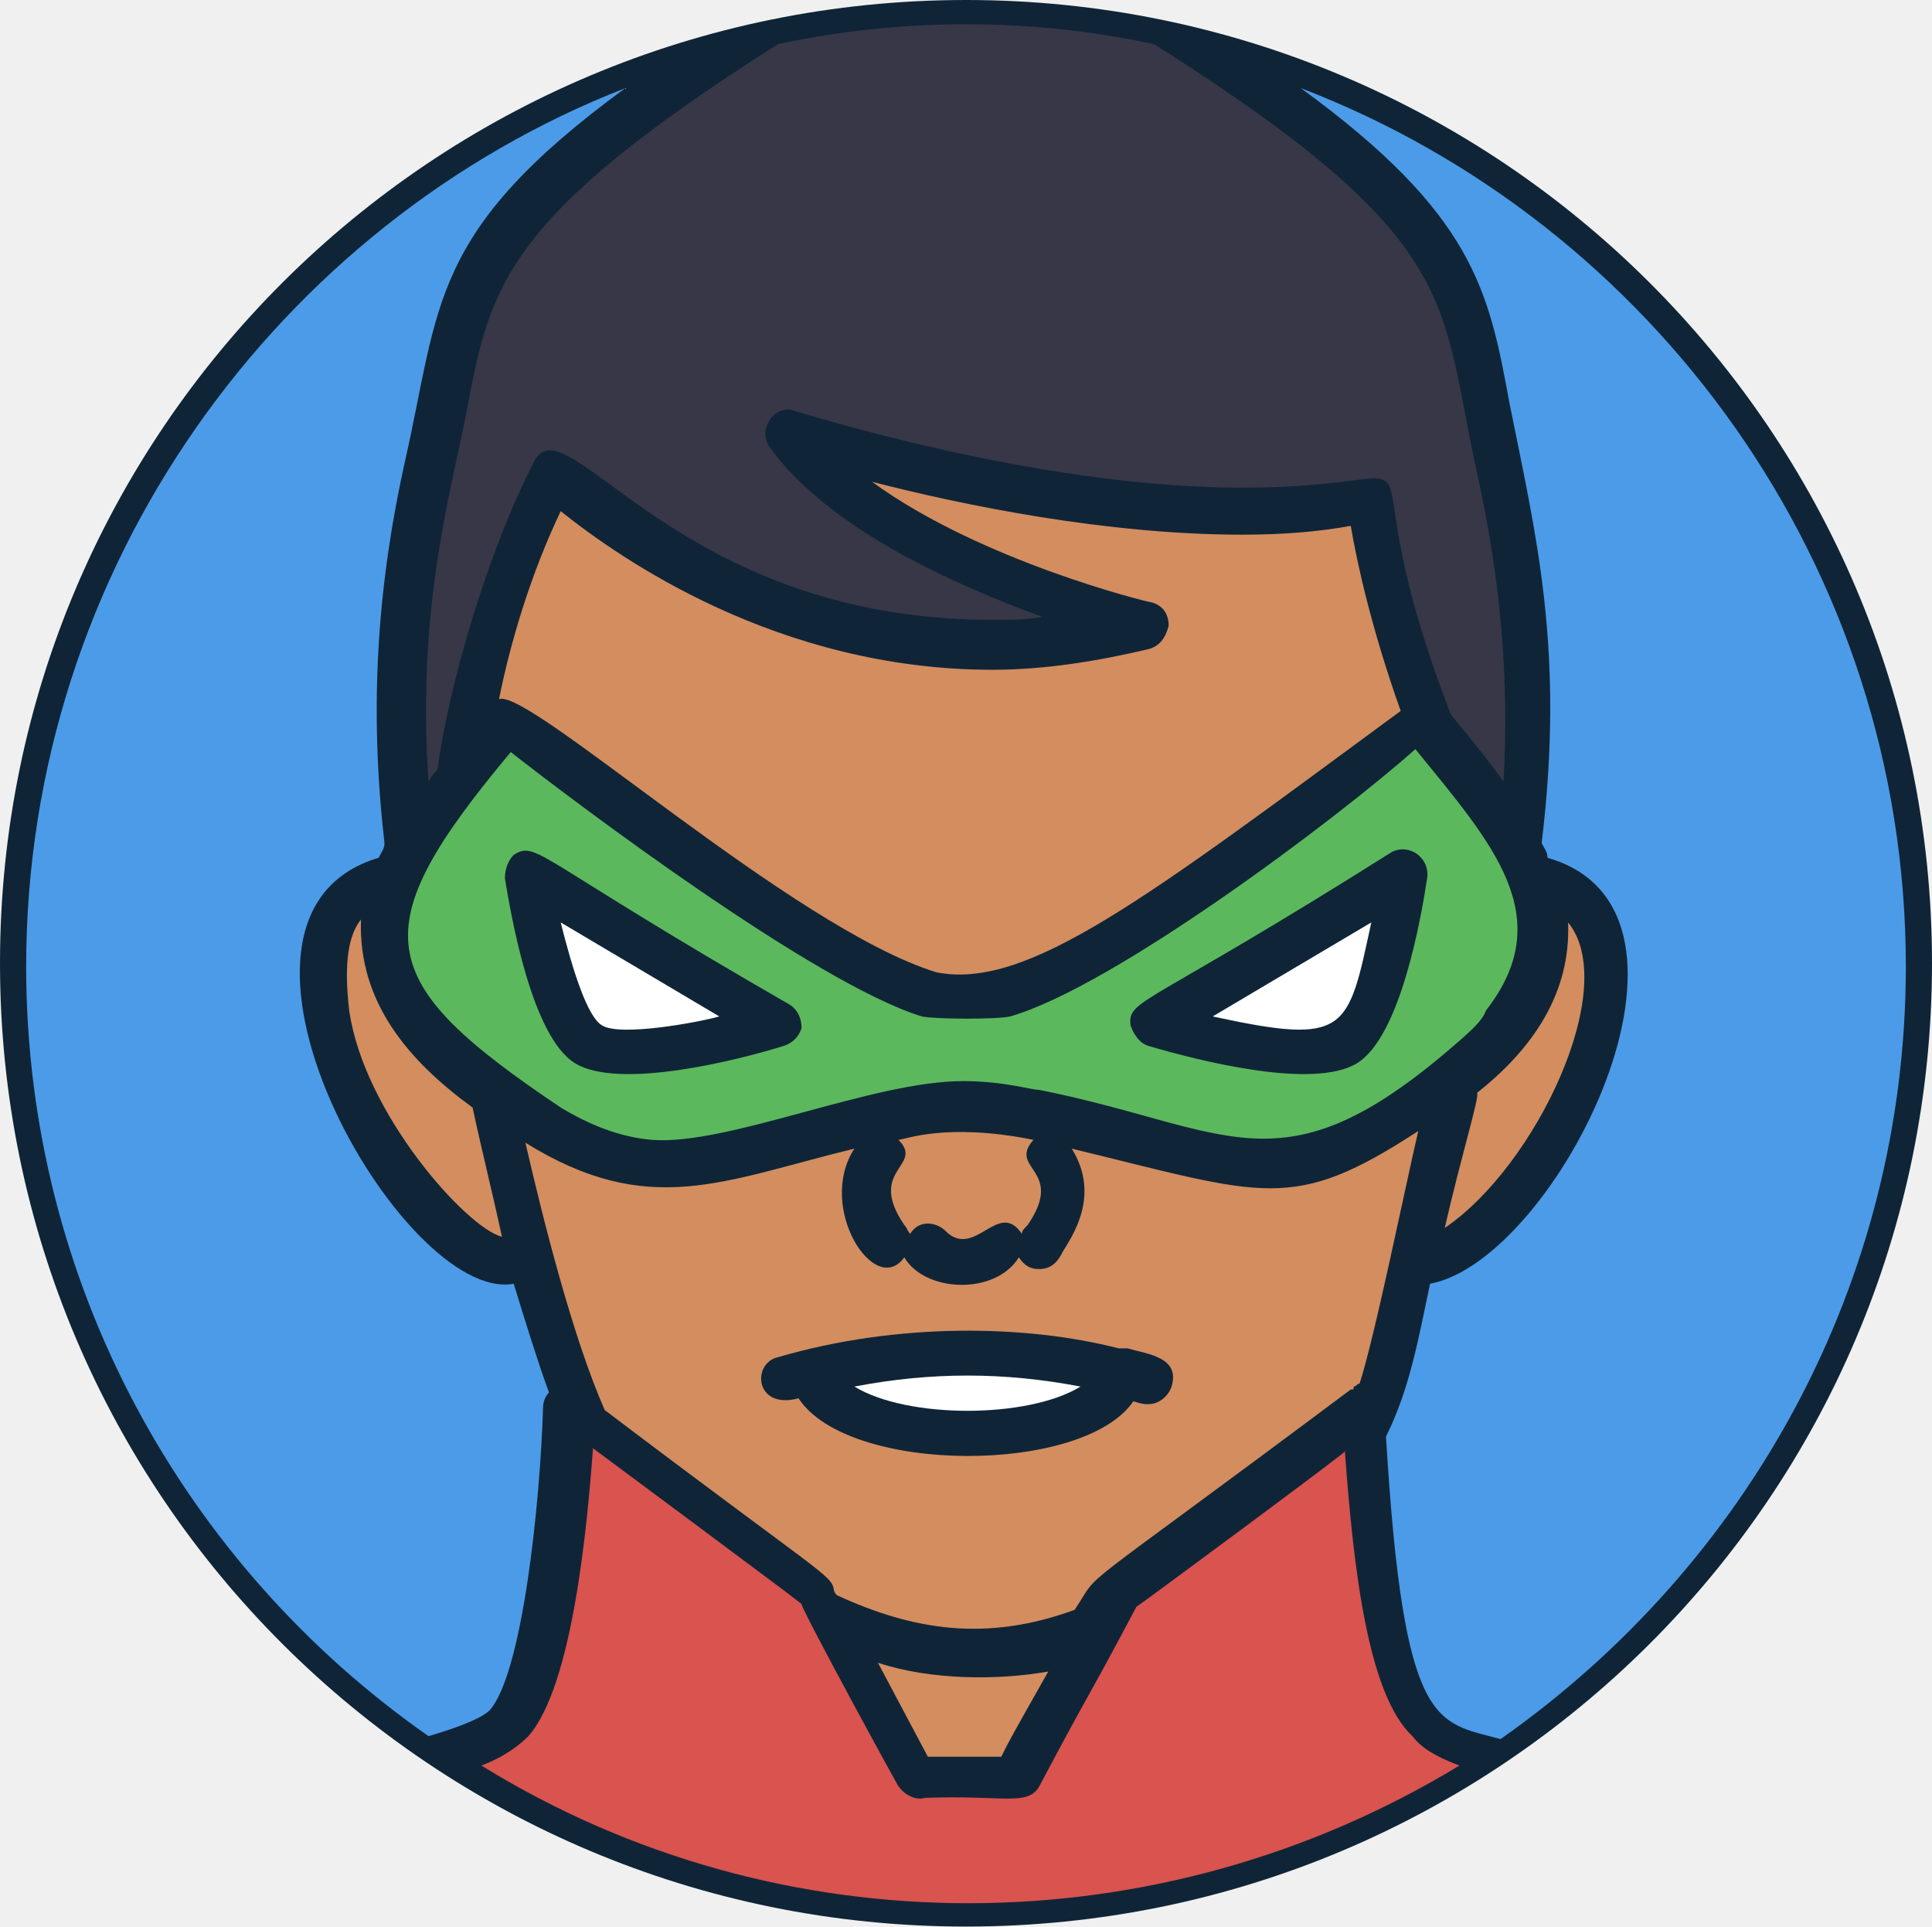
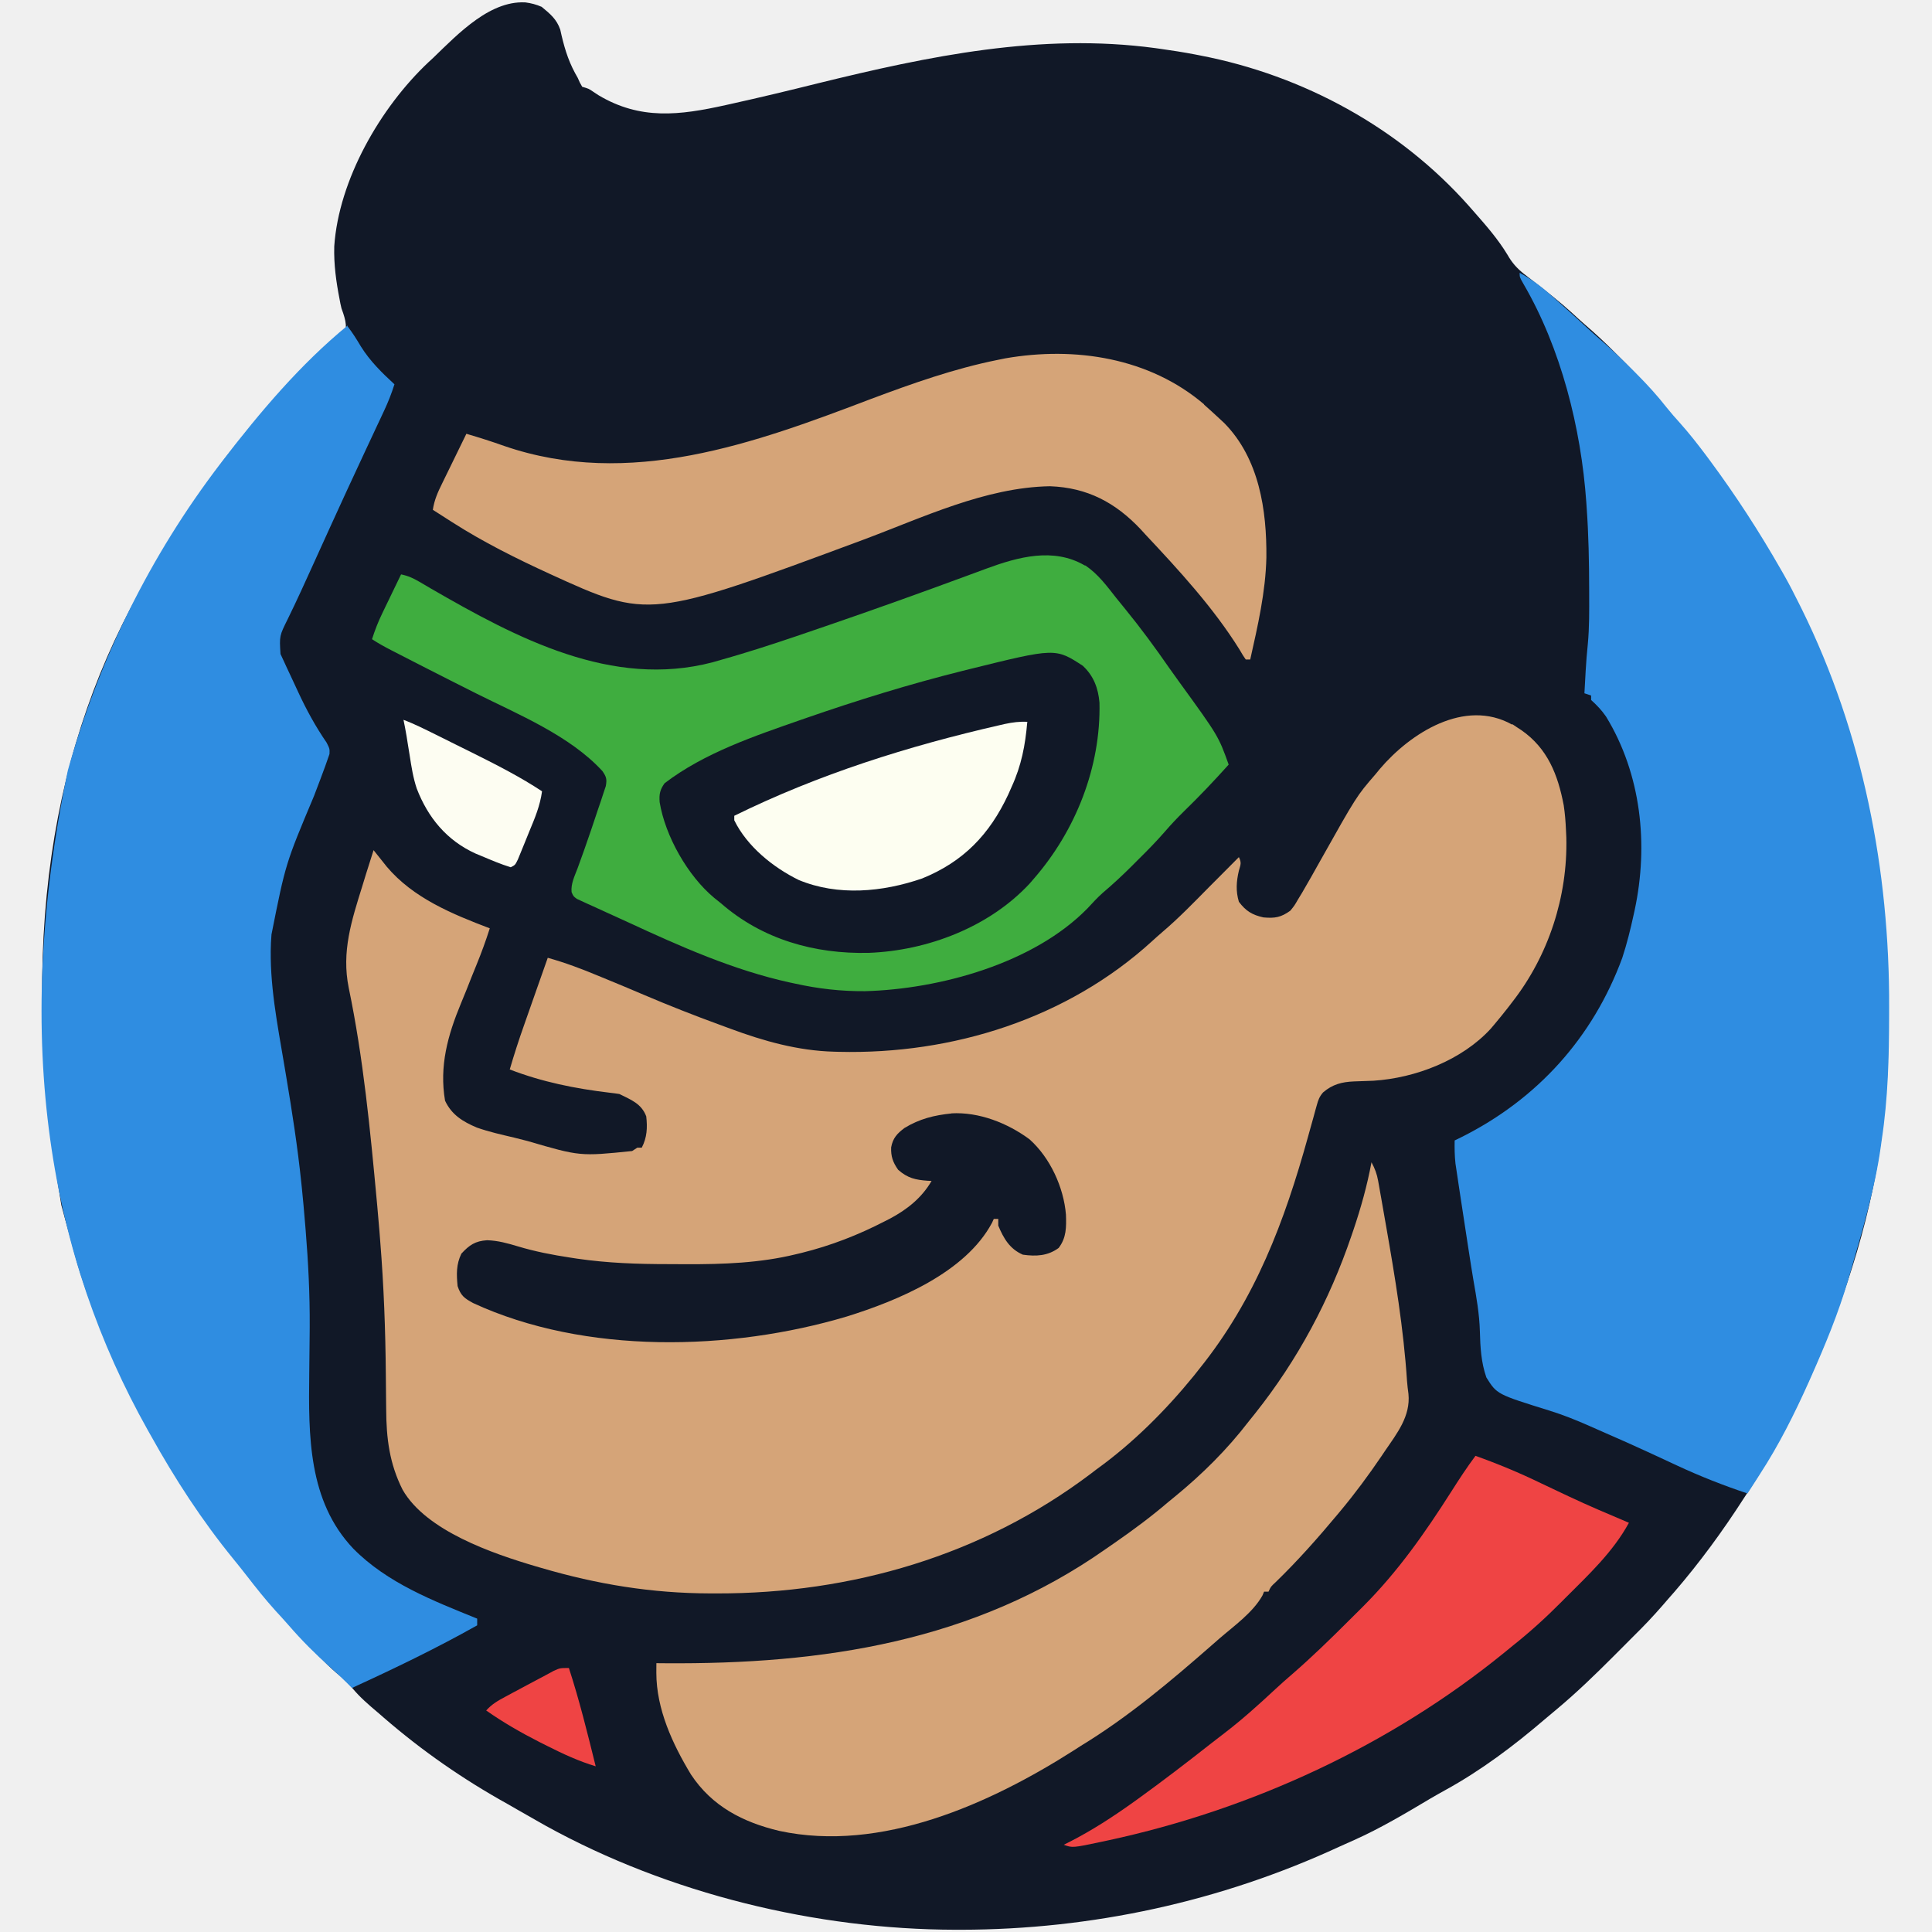
- <svg xmlns="http://www.w3.org/2000/svg" version="1.1" viewBox="0 0 558.142 556.454" id="svg296">
-   <defs id="defs208" />
-   <ellipse style="fill:#0f2537;fill-opacity:1;stroke:none;stroke-width:2.201;stroke-opacity:1" id="path10565" cx="279.071" cy="278.227" rx="279.071" ry="278.227" />
-   <path d="m 104.281,265.586 c -3.394,4.242 -5.09,11.879 -3.394,26.305 4.242,29.695 33.938,62.789 44.121,65.332 -2.547,-11.879 -5.938,-25.453 -8.484,-37.332 -18.664,-13.578 -33.09,-30.547 -32.242,-54.305 z" id="path210" style="fill:#d38d5f" />
-   <path d="m 390.221,401.336 c 0.848,0 0.848,0 0.848,-0.848 0.848,0 0.848,-0.848 1.695,-0.848 4.242,-12.727 13.574,-58.547 16.969,-72.969 -36.484,23.758 -44.121,18.668 -100.12,5.09 8.484,13.574 0,25.453 -2.547,29.695 -0.848,1.695 -2.547,5.09 -6.789,5.09 -2.547,0 -4.242,-0.848 -5.938,-3.394 -6.789,11.031 -27.152,10.184 -33.09,0 -8.484,11.879 -25.453,-14.426 -14.426,-31.395 -38.184,9.332 -59.395,20.363 -95.031,-1.695 5.09,22.062 13.574,56 22.91,77.211 62.789,47.516 65.332,47.516 66.184,51.758 0,0.848 0.848,1.695 0.848,1.695 22.062,10.184 43.273,13.574 68.727,4.242 8.488,-12.727 -4.238,-0.848 79.762,-63.633 z m -159.52,2.543 c -12.727,3.394 -13.574,-10.184 -5.938,-11.879 34.789,-10.184 72.121,-9.332 98.426,-2.547 h 1.695 0.848 c 5.938,1.695 15.273,2.547 12.727,11.031 -0.848,2.547 -3.394,5.09 -6.789,5.09 -0.848,0 -1.695,0 -4.242,-0.848 -14.426,21.215 -82.301,21.215 -96.727,-0.848 z" id="path212" style="fill:#d38d5f" />
-   <path d="m 261.251,353.826 c 0.848,0.848 0.848,1.695 1.695,2.547 2.547,-4.242 7.637,-3.394 10.184,-0.848 8.484,8.484 15.273,-9.332 22.062,0.848 0,-0.848 0.848,-1.695 1.695,-2.547 11.031,-16.121 -5.938,-16.121 1.695,-24.605 -25.453,-5.09 -37.332,0 -39.031,0 7.637,7.633 -9.332,8.484 1.699,24.605 z" id="path214" style="fill:#d38d5f" />
-   <path d="m 253.621,480.246 14.426,27.152 h 21.211 c 2.547,-5.09 2.547,-5.09 13.574,-24.605 -14.426,2.547 -33.941,2.547 -49.211,-2.547 z" id="path216" style="fill:#d38d5f" />
-   <path d="m 388.521,419.156 c 4.242,-2.547 -57.695,43.273 -60.242,44.969 -15.273,28.848 -12.727,22.91 -28,51.758 -3.394,5.938 -10.184,2.547 -33.09,3.394 -2.547,0.848 -5.938,-0.848 -7.637,-3.394 1.695,3.394 -28,-50.91 -28,-52.605 -4.242,-3.394 -16.969,-12.727 -30.547,-22.91 l -29.695,-22.062 c -1.695,22.91 -5.938,68.727 -18.668,83.152 -2.547,2.547 -6.789,5.938 -13.574,8.484 86.547,53.453 196,52.605 282.55,0 -6.789,-2.547 -11.031,-5.09 -13.574,-8.484 -12.73,-11.875 -16.973,-47.512 -19.52,-82.301 z" id="path218" style="fill:#d9534f;fill-opacity:1" />
-   <path d="m 375.801,25.461 c 50.062,36.484 54.305,58.547 60.242,90.789 7.637,38.184 16.121,71.273 9.332,127.27 0.848,1.695 1.695,2.547 1.695,4.242 53.453,15.273 2.547,116.24 -33.938,123.03 -3.394,16.121 -5.938,30.547 -12.727,44.121 5.09,84.848 14.426,82.305 33.09,87.395 71.273,-50.066 117.09,-131.52 117.09,-223.16 0,-115.39 -72.969,-214.67 -174.79,-253.7 z" id="path220" style="fill:#4c9be8;fill-opacity:1" />
-   <path d="m 156.891,406.426 c 0,-1.695 0.848,-3.394 1.695,-4.242 -3.394,-9.332 -6.789,-20.363 -10.184,-31.395 -32.242,5.938 -95.879,-106.06 -39.031,-123.03 0.848,-1.695 1.695,-2.547 1.695,-4.242 -4.242,-37.332 -2.547,-72.121 5.938,-110.3 10.184,-44.969 6.789,-66.184 63.637,-107.76 C 80.531,64.487 7.561,163.756 7.561,279.156 c 0,91.637 45.816,173.09 116.24,222.3 14.426,-4.242 16.969,-6.789 17.816,-7.637 9.336,-11.031 14.426,-59.395 15.273,-87.395 z" id="path222" style="fill:#4c9be8;fill-opacity:1" />
-   <path d="m 331.681,187.516 c -14.426,3.394 -29.695,5.938 -44.969,5.938 -61.938,0 -107.76,-32.242 -124.73,-45.816 -8.484,17.816 -14.426,37.332 -17.816,54.305 8.484,-3.394 84.848,66.184 126.43,78.91 26.305,5.09 60.242,-21.211 134.06,-75.516 -8.484,-23.758 -12.727,-43.273 -14.426,-53.453 -9.332,1.695 -19.516,2.547 -31.395,2.547 -39.031,0 -80.605,-8.484 -106.91,-15.273 31.395,22.91 79.758,34.789 80.605,34.789 3.394,0.848 5.09,3.394 5.09,6.789 -0.852,3.387 -2.547,5.934 -5.941,6.781 z" id="path224" style="fill:#d38d5f" />
-   <path d="m 396.161,266.426 -45.816,27.152 c 39.031,8.484 39.031,4.242 45.816,-27.152 z" id="path226" style="fill:#ffffff;fill-opacity:1" />
-   <path d="m 173.861,296.126 c 5.09,3.394 28,-0.848 33.938,-2.547 l -45.816,-27.152 c 3.394,13.578 7.637,27.156 11.879,29.699 z" id="path228" style="fill:#ffffff;fill-opacity:1" />
-   <path d="m 134.831,118.796 c -5.09,25.453 -14.426,57.695 -11.031,106.91 0.848,-0.848 0,-0.848 2.547,-3.394 3.394,-24.605 14.426,-62.789 28,-89.09 9.332,-17.816 40.727,45.816 132.36,45.816 5.09,0 9.332,0 14.426,-0.848 -25.453,-9.332 -61.938,-25.453 -78.91,-49.211 -3.394,-5.09 1.695,-12.727 7.637,-10.184 0.848,0 68.727,22.062 128.97,22.062 67.031,0 26.305,-22.91 60.242,65.332 1.695,2.547 5.938,6.789 15.273,19.516 1.695,-29.695 -0.848,-58.547 -7.637,-89.09 -11.031,-50.062 -3.394,-67.031 -93.332,-123.88 -35.637,-7.637 -72.969,-7.637 -108.61,0 -78.91,50.059 -83.152,69.574 -89.941,106.06 z" id="path230" style="fill:#373748" />
-   <path d="m 417.371,354.676 c 26.305,-17.816 50.91,-69.574 35.637,-88.242 0.848,20.363 -10.184,36.484 -26.305,49.211 0.848,0.848 -4.242,16.969 -9.332,39.031 z" id="path232" style="fill:#d38d5f" />
-   <path d="m 291.801,293.586 c -3.394,0.848 -21.211,0.848 -25.453,0 -30.547,-9.332 -99.273,-61.09 -118.79,-76.363 -43.273,51.758 -39.879,66.184 14.426,102.67 8.484,5.09 16.969,8.484 26.305,9.332 22.062,1.695 63.637,-16.969 89.938,-16.969 11.879,0 19.516,2.547 22.062,2.547 55.152,11.031 69.574,30.547 119.64,-12.727 5.938,-5.09 8.484,-7.637 9.332,-10.184 21.211,-27.152 1.695,-48.363 -20.363,-75.516 -22.91,20.359 -87.395,68.723 -117.09,77.211 z m -65.332,8.484 c -13.574,4.242 -47.516,12.727 -60.242,5.09 -12.727,-7.637 -18.668,-43.273 -20.363,-53.453 0,-2.547 0.848,-5.09 2.547,-6.789 6.789,-4.242 5.938,0.848 79.758,43.273 2.547,1.695 3.394,4.242 3.394,6.789 -0.852,2.543 -2.551,4.242 -5.094,5.09 z m 185.82,-48.363 c -1.695,11.031 -7.637,45.816 -20.363,53.453 -12.727,7.637 -45.816,-0.848 -60.242,-5.09 -2.547,-0.848 -4.242,-3.394 -5.09,-5.938 -0.848,-7.637 4.242,-5.09 75.516,-50.062 5.09,-2.547 11.031,1.695 10.18,7.637 z" id="path234" style="fill:#5cb85c;fill-opacity:1" />
-   <path d="m 246.831,400.486 c 15.273,9.332 50.062,9.332 65.332,0 -22.059,-4.242 -43.273,-4.242 -65.332,0 z" id="path236" style="fill:#ffffff;fill-opacity:1" />
+ <svg xmlns="http://www.w3.org/2000/svg" width="864" height="864" version="1.1">
+   <g transform="translate(-75.6 -64.1)">
+     <path d="m312 65.3c-16.6-1.91-31.4 13.8-42.7 24.7l-2.02 1.86c-21.6 20.3-40.2 52.7-42.2 82.4-0.221 8.1 0.831 15.7 2.37 23.6l0.377 2.02c0.444 2.14 0.446 2.13 1.27 4.34 0.771 2.38 1.26 4.24 1.2 6.74-1.81 3.05-4.33 5.04-7.06 7.25-1.49 1.3-2.99 2.6-4.48 3.91l-2.28 1.95c-3.17 2.76-6.16 5.67-9.12 8.64l-1.61 1.61c-4.07 4.13-7.75 8.49-11.3 13-2.09 2.59-4.29 5.03-6.54 7.48-5.23 5.77-9.96 11.9-14.6 18.1l-1.57 2.13c-9.4 12.9-17.8 26.3-25.8 40.1-1.35 2.32-2.72 4.62-4.1 6.93-43.7 73.9-58.6 165-38.8 281 1.14 4.34 2.33 8.66 3.55 13 0.678 2.4 1.32 4.8 1.95 7.21 6.9 25.9 18.6 50.9 30.9 74.7 0.63 1.22 1.25 2.45 1.88 3.67 12.4 24.4 28.2 46.4 45.7 67.5 2.04 2.48 4.04 4.98 6.05 7.48 4.05 4.95 8.33 9.65 12.7 14.3 2.49 2.7 4.95 5.42 7.39 8.17 4.69 5.22 9.41 10.5 14.9 14.8 2.06 1.68 3.51 3.22 5.19 5.25 3.37 4.03 7.18 7.31 11.2 10.7l2.84 2.46c17.1 14.8 35.4 27.5 55.2 38.5 1.73 0.997 3.47 1.99 5.2 2.99 2.92 1.69 5.86 3.35 8.8 5.01l3.34 1.89c55.1 30.4 121 46.3 183 46.4l2.63 2e-3c58.3-0.071 116-12.6 169-37.1 2.23-1.03 4.47-2.03 6.72-3.01 11.8-5.27 22.9-11.9 34-18.5 2.18-1.28 4.38-2.53 6.6-3.75 16.1-8.82 30.8-19.9 44.7-31.8 1.79-1.53 3.6-3.04 5.41-4.54 8.89-7.43 17.1-15.4 25.3-23.6 2.11-2.13 4.23-4.25 6.35-6.37 1.37-1.38 2.74-2.75 4.12-4.13l1.88-1.88c4.29-4.34 8.33-8.85 12.3-13.5l2.6-2.96c11.3-13.1 21.6-27.2 31-41.8 1.03-1.6 2.07-3.19 3.11-4.77 9.77-14.9 18-30.1 25.3-46.4l1.44-3.2c15.9-35.7 28.4-74.8 32.6-114l0.252-2.21c1.8-16.1 2.11-32 2.06-48.2l-6e-3 -3.87c-0.252-93.1-30.9-179-103-269-1.89-2.09-3.74-4.21-5.58-6.35-3.89-4.45-8-8.63-12.2-12.8l-2.16-2.17c-4.08-4.08-8.27-7.98-12.6-11.7-2.17-1.88-4.28-3.83-6.39-5.78-5.16-4.66-10.6-8.92-16.1-13.2-1.1-0.859-2.2-1.72-3.3-2.58l-1.64-1.26c-3.3-2.62-5.47-5.09-7.54-8.74-4.24-6.96-9.43-12.9-14.8-19l-2.46-2.8c-31-34.9-73.9-58.3-120-67.2l-2.39-0.469c-5.19-0.992-10.4-1.81-15.6-2.53l-2.25-0.316c-51.1-6.86-101 3.51-151 15.8-12.9 3.22-25.8 6.31-38.8 9.19l-2.27 0.504c-20.6 4.57-38.1 6.79-56.9-4.44l-2.3-1.52c-2.03-1.39-2.03-1.39-4.95-2.23-1.04-1.79-1.04-1.79-2-4l-1.15-2.05c-3.42-6.3-5.16-12.6-6.66-19.5-1.65-4.75-4.52-7.05-8.31-10.2-2.44-1.06-4.84-1.69-7.21-1.96z" style="fill:#111827" />
+     <path transform="translate(752 388)" d="m0 0c0.932 0.626 0.932 0.626 1.88 1.27 1.06 0.688 1.06 0.688 2.13 1.39 11.7 8.17 16.3 19.9 18.9 33.6 0.552 3.67 0.838 7.29 1 11 0.079 1.68 0.079 1.68 0.16 3.39 0.646 26.4-7.95 52.8-24.2 73.6-0.674 0.879-1.35 1.76-2.04 2.66-1.94 2.49-3.93 4.92-5.96 7.34-0.517 0.615-1.03 1.23-1.57 1.86-12.9 14.1-33.7 22.1-52.5 23.3-2.91 0.119-5.81 0.235-8.72 0.307-5.41 0.234-9.56 1.29-13.8 4.92-1.63 1.9-2.15 3.32-2.81 5.73-0.231 0.821-0.463 1.64-0.701 2.49-0.24 0.89-0.481 1.78-0.728 2.7-0.536 1.91-1.07 3.83-1.61 5.74-0.277 1-0.554 2-0.839 3.03-10.6 38.2-23.6 72.8-48.7 104-0.77 0.975-1.54 1.95-2.33 2.95-12.7 15.6-27.3 30.2-43.7 42-0.868 0.663-1.74 1.33-2.63 2.01-48.4 36.5-107 53.5-167 53.4-1.01-8.7e-4 -2.01-2e-3 -3.05-3e-3 -26.2-0.075-50.4-4.04-75.5-11.4-0.772-0.223-1.54-0.446-2.34-0.676-19.4-5.72-49.2-15.9-59.7-34.3-5.89-11.7-7.28-23-7.34-36-0.015-1.23-0.029-2.45-0.044-3.71-0.046-3.9-0.08-7.8-0.112-11.7-0.165-20-0.898-39.7-2.5-59.6-0.121-1.56-0.243-3.12-0.364-4.67-0.295-3.65-0.613-7.3-0.949-11-0.06-0.65-0.119-1.3-0.181-1.97-2.96-32-6.06-64.4-12.6-95.8-3.29-16.2 1.28-30.1 6.11-45.6 0.527-1.72 1.05-3.44 1.58-5.16 1.11-3.62 2.26-7.23 3.42-10.8 0.58 0.727 1.16 1.45 1.76 2.2 0.74 0.923 1.48 1.85 2.24 2.8 0.924 1.17 0.924 1.17 1.87 2.36 11.9 14.1 29.3 21.2 46.1 27.6-1.76 5.53-3.72 10.9-5.93 16.3-1.55 3.77-3.05 7.56-4.56 11.4-0.791 1.97-1.59 3.93-2.41 5.89-5.89 14.2-9.74 28-7.1 43.5 2.95 6.3 7.94 9.36 14.2 12 5.46 1.93 11.1 3.18 16.7 4.5 2.03 0.486 4.04 1.01 6.06 1.54 23.4 6.84 23.4 6.84 46.7 4.46 0.763-0.495 1.53-0.99 2.31-1.5h2c2.37-4.59 2.57-8.95 2-14-2.16-5.73-6.78-7.39-12-10-1.44-0.229-2.89-0.415-4.34-0.578-15.5-1.85-30.1-4.78-44.7-10.4 1.94-6.64 4.05-13.2 6.36-19.7 0.306-0.874 0.613-1.75 0.929-2.65 0.966-2.75 1.93-5.5 2.9-8.25 0.661-1.88 1.32-3.76 1.98-5.64 1.61-4.58 3.22-9.15 4.83-13.7 7.78 2.17 15.2 4.97 22.6 8.06 1.19 0.487 2.37 0.974 3.6 1.48 5.55 2.28 11.1 4.59 16.6 6.95 11.3 4.82 22.7 9.3 34.2 13.5 1.54 0.564 3.08 1.13 4.61 1.7 15 5.57 30.3 9.88 46.4 10.3 0.746 0.021 1.49 0.041 2.26 0.062 50.7 1.21 102-14.8 140-49.5 1.45-1.32 2.9-2.64 4.4-3.91 7.38-6.26 14.1-13.2 20.9-20.1 1.31-1.32 2.62-2.63 3.94-3.95 3.19-3.2 6.38-6.41 9.56-9.61 1.28 2.57 0.766 3.35 0 6.06-1.13 4.83-1.43 9.14 0 13.9 3.09 4.14 5.98 5.9 11 7 5.14 0.451 7.82-0.005 12-3 1.87-2.31 1.87-2.31 3.42-5 0.596-0.981 1.19-1.96 1.81-2.97 2.73-4.67 5.4-9.37 8.02-14.1 16.4-29.2 16.4-29.2 24.8-38.9 0.65-0.793 1.3-1.59 1.97-2.4 13.6-16 37.9-31.7 59.1-19.9z" fill="#FE8500" style="fill:#d5a478" />
+     <path transform="translate(755,186)" d="m0 0c5.33 2.83 9.69 6.06 14.2 10.1 0.648 0.569 1.3 1.14 1.96 1.73 5.05 4.46 10 8.99 15 13.6 2.21 2.02 4.44 3.98 6.7 5.94 4.37 3.82 8.52 7.84 12.6 11.9 0.745 0.745 1.49 1.49 2.26 2.26 4.69 4.73 9.08 9.53 13.2 14.8 1.91 2.39 3.9 4.64 5.95 6.91 4.06 4.54 7.76 9.26 11.4 14.1 0.644 0.866 1.29 1.73 1.95 2.62 11.7 15.8 22.2 32 31.9 49 0.577 1.01 0.577 1.01 1.17 2.04 2.41 4.26 4.66 8.58 6.83 13 0.399 0.799 0.797 1.6 1.21 2.42 27.4 55.5 39.3 117 39.1 178-1e-3 1.27-3e-3 2.55-5e-3 3.86-0.039 18.7-0.487 37.1-3.31 55.6-0.185 1.35-0.185 1.35-0.374 2.73-2.65 19.1-8.27 37.8-13.6 56.3-0.352 1.22-0.703 2.44-1.07 3.69-4.38 14.9-10.2 28.9-16.5 43.1-0.536 1.2-0.536 1.2-1.08 2.43-6.41 14.3-13.3 28.1-21.9 41.3-0.536 0.839-1.07 1.68-1.62 2.54-1.29 2.01-2.58 4.02-3.88 6.02-10.8-3.61-21.2-7.7-31.5-12.5-3.8-1.78-7.61-3.54-11.4-5.29-0.767-0.354-1.53-0.709-2.33-1.07-6.04-2.78-12.1-5.49-18.2-8.13-2.42-1.05-4.84-2.12-7.25-3.2-5.93-2.62-11.8-4.98-18-6.9-23.4-7.28-23.4-7.28-28.1-14.8-2.34-6.68-2.72-13.5-2.9-20.6-0.21-7.74-1.54-15.2-2.87-22.8-0.684-4-1.3-8.01-1.92-12-0.123-0.794-0.247-1.59-0.374-2.4-1.24-7.98-2.46-16-3.66-23.9-0.22-1.47-0.442-2.94-0.666-4.41-0.309-2.03-0.611-4.07-0.911-6.1-0.171-1.15-0.343-2.29-0.519-3.47-0.38-3.46-0.426-6.83-0.364-10.3 1.04-0.51 2.08-1.02 3.16-1.55 33.9-17 58.7-44.5 71.8-80.1 2.08-6.36 3.68-12.8 5.09-19.3 0.152-0.692 0.305-1.38 0.462-2.1 6.25-29.2 2.95-60.7-12.8-86.5-1.98-2.88-4.1-5.09-6.68-7.43v-2c-0.99-0.33-1.98-0.66-3-1 0.143-2.6 0.29-5.21 0.438-7.81 0.039-0.719 0.079-1.44 0.119-2.18 0.231-4.04 0.548-8.04 0.971-12.1 0.692-7.43 0.625-14.9 0.598-22.3-0.002-0.75-0.003-1.5-0.005-2.27-0.029-12.1-0.241-24.2-1.12-36.4-0.054-0.799-0.108-1.6-0.163-2.42-2.33-33.1-11.3-68.8-28.1-97.6-1.71-2.99-1.71-2.99-1.71-4.99z" fill="#006DAA" style="fill:#2f8de1" />
+     <path transform="translate(231,210)" d="m0 0c2.26 2.9 4.13 5.9 6 9.06 4.12 6.58 9.36 11.7 15 16.9-1.29 4.08-2.8 7.92-4.62 11.8-0.777 1.66-0.777 1.66-1.57 3.36-0.557 1.19-1.11 2.37-1.69 3.59-0.588 1.26-1.18 2.51-1.76 3.77-1.2 2.58-2.41 5.16-3.62 7.74-2.56 5.47-5.09 10.9-7.62 16.4-0.48 1.04-0.959 2.08-1.45 3.15-4.51 9.77-8.95 19.6-13.4 29.4-3.92 8.64-7.83 17.3-12 25.8-3.73 7.51-3.73 7.51-3.23 15.6 0.571 1.29 1.17 2.56 1.78 3.83 0.317 0.692 0.634 1.38 0.96 2.1 0.674 1.46 1.36 2.92 2.05 4.37 1.04 2.18 2.05 4.36 3.05 6.56 3.72 8.02 7.78 15.5 12.8 22.8 1.37 2.74 1.37 2.74 1.27 5.07-1.27 3.72-2.6 7.4-4.01 11.1-0.64 1.68-1.28 3.37-1.92 5.05-0.335 0.877-0.669 1.75-1.01 2.66-12.7 30.2-12.7 30.2-19 61.9-0.08 1.25-0.16 2.5-0.242 3.79-0.76 18.2 2.93 36.5 5.93 54.4 0.147 0.879 0.295 1.76 0.447 2.66 0.149 0.89 0.299 1.78 0.453 2.7 2.64 15.7 5.08 31.4 6.73 47.3 0.075 0.707 0.15 1.41 0.228 2.14 0.559 5.34 1.02 10.7 1.46 16 0.088 1.05 0.176 2.1 0.267 3.18 1.18 14.5 1.91 28.8 1.82 43.3-4e-3 0.686-0.008 1.37-0.012 2.08-0.042 6.29-0.114 12.6-0.194 18.9-0.336 27.6-0.524 56.9 19.7 78.2 15.2 15.4 35.7 23.3 55.4 31.3v3c-18.3 10.3-37 19.3-56 28-0.776-0.78-1.55-1.56-2.35-2.36-2.42-2.41-4.9-4.69-7.46-6.95-6.53-5.85-12.6-11.9-18.4-18.6-1.99-2.29-4.03-4.51-6.08-6.73-4.55-5.04-8.72-10.3-12.9-15.7-1.89-2.43-3.8-4.83-5.75-7.21-14.2-17.4-26.2-35.9-37.1-55.5-0.432-0.764-0.863-1.53-1.31-2.31-43-76.6-61.4-172-35.7-295 13.8-49.3 36.8-96.1 68.1-137 0.444-0.582 0.888-1.16 1.35-1.76 16.5-21.5 34.7-43 55.7-60.2z" fill="#006EAA" style="fill:#2f8de1" />
+     <path transform="translate(561,317)" d="m0 0c5.64 3.8 9.51 9.07 13.7 14.4 1.36 1.71 2.74 3.4 4.13 5.09 6.96 8.53 13.4 17.3 19.7 26.4 1.49 2.13 3.01 4.23 4.54 6.34 17.4 24 17.4 24 22 36.8-6.45 7.19-13.1 14.2-20 20.9-2.93 2.88-5.72 5.82-8.4 8.93-3.99 4.61-8.25 8.91-12.6 13.2-1.14 1.15-1.14 1.15-2.3 2.31-4.2 4.19-8.49 8.18-13 12-2.42 2.15-4.58 4.51-6.77 6.89-24.1 24.7-66.2 36.2-99.6 37.1-10.7 0.078-21-1.1-31.4-3.42-0.705-0.15-1.41-0.301-2.14-0.456-25.2-5.51-49.2-16.2-72.5-27-3.26-1.51-6.53-2.99-9.8-4.46-1.93-0.884-3.87-1.77-5.8-2.66-1.32-0.59-1.32-0.59-2.67-1.19-0.794-0.371-1.59-0.742-2.41-1.12-0.69-0.315-1.38-0.631-2.09-0.955-1.58-1.17-1.58-1.17-2.38-3.06-0.358-3.75 1.37-7.15 2.67-10.6 0.645-1.78 1.29-3.56 1.93-5.34 0.35-0.973 0.7-1.95 1.06-2.95 2.14-6.04 4.19-12.1 6.2-18.2 0.627-1.83 0.627-1.83 1.27-3.71 0.377-1.15 0.754-2.3 1.14-3.48 0.343-1.02 0.686-2.05 1.04-3.11 0.56-3.11 0.246-4.14-1.51-6.71-14.6-15.9-37.6-25.3-56.6-34.8-7.79-3.88-15.5-7.85-23.3-11.8-2.5-1.29-5.01-2.57-7.51-3.85-1.6-0.823-3.21-1.65-4.81-2.47-0.744-0.38-1.49-0.76-2.25-1.15-2.96-1.53-5.79-3.07-8.57-4.92 1.28-4.03 2.76-7.81 4.6-11.6 0.49-1.02 0.98-2.04 1.48-3.09 0.508-1.05 1.02-2.09 1.54-3.17 0.516-1.07 1.03-2.14 1.56-3.24 1.27-2.63 2.54-5.26 3.81-7.88 3.1 0.636 5.45 1.69 8.18 3.3 0.816 0.477 1.63 0.953 2.47 1.44 0.879 0.517 1.76 1.03 2.66 1.57 38.4 22.2 81 44.8 126 33 2.82-0.786 5.64-1.6 8.45-2.43 1.04-0.306 2.08-0.611 3.15-0.926 11.4-3.4 22.7-7.21 34-11.1 2.19-0.747 4.37-1.49 6.56-2.24 20.7-7.1 41.3-14.5 61.9-22.1 1.01-0.369 2.01-0.738 3.05-1.12 1.77-0.65 3.53-1.3 5.29-1.96 14.2-5.23 30-9.59 44-1.45z" fill="#E03500" style="fill:#3fad3f" />
+     <path transform="translate(689,584)" d="m0 0c1.47 2.72 2.36 5.1 2.9 8.14 0.221 1.22 0.221 1.22 0.446 2.46 0.152 0.875 0.304 1.75 0.461 2.65 0.164 0.918 0.328 1.84 0.497 2.78 0.532 2.99 1.05 5.98 1.57 8.97 0.179 1.02 0.357 2.04 0.541 3.08 4.05 23.1 7.88 46.2 9.41 69.6 0.148 1.94 0.386 3.87 0.645 5.79 0.973 9.98-5.11 17.6-10.5 25.5-0.502 0.746-1 1.49-1.52 2.26-5.79 8.53-11.9 16.8-18.5 24.7-0.416 0.5-0.832 0.999-1.26 1.51-8.76 10.5-17.8 20.7-27.6 30.2-2.21 2.05-2.21 2.05-3.19 4.25h-2c-0.235 0.561-0.469 1.12-0.711 1.7-4.29 7.66-12.7 13.6-19.3 19.3-1.08 0.942-2.16 1.88-3.23 2.83-18.6 16.3-37.6 32.3-58.8 45.2-0.905 0.584-1.81 1.17-2.74 1.77-37.9 24.2-86.5 46-132 36.2-16.3-3.87-30.1-11-39.5-25.2-8.24-13.6-15.5-29.3-15.5-45.5 3e-3 -0.808 7e-3 -1.62 0.01-2.45 4e-3 -0.614 8e-3 -1.23 0.013-1.86 1.89 0.016 1.89 0.016 3.83 0.032 70.5 0.532 138-9.56 197-51 1.37-0.949 2.75-1.9 4.12-2.85 8.25-5.73 16.2-11.6 23.9-18.2 1.01-0.828 2.02-1.66 3.07-2.51 12.2-10 23.3-21 32.9-33.5 0.993-1.24 1.99-2.48 2.98-3.72 19-23.9 33.2-50.5 43-79.3 0.455-1.33 0.455-1.33 0.918-2.68 3.37-9.99 6.15-19.9 8.08-30.3z" fill="#FE8500" style="fill:#d5a478" />
+     <path transform="translate(614 245)" d="m0 0c2.28 2.01 4.53 4.05 6.75 6.12 0.786 0.73 1.57 1.46 2.38 2.21 15.6 15.9 19 38.9 18.8 60.1-0.355 15.5-3.86 30.6-7.22 45.6h-2c-1.23-1.77-1.23-1.77-2.75-4.38-11.7-18.8-27.1-35.5-42.2-51.6-0.661-0.727-1.32-1.45-2-2.2-11.3-12-23.9-18.7-40.6-19.3-28.9 0.476-57.1 14.1-83.7 24-95.6 35.5-95.6 35.5-140 15.2-15-6.88-29.7-14.2-43.6-23.1-0.848-0.541-1.7-1.08-2.57-1.64-2.04-1.3-4.08-2.61-6.12-3.92 0.632-4.33 2.24-7.95 4.16-11.8 0.309-0.637 0.619-1.27 0.937-1.93 0.983-2.02 1.97-4.04 2.96-6.05 0.67-1.37 1.34-2.75 2.01-4.12 1.64-3.36 3.28-6.71 4.93-10.1 5.7 1.67 11.3 3.44 16.9 5.44 56.1 19.3 112-1.2 164-21 18.6-6.96 37.3-13.6 56.8-17.5 1.65-0.336 1.65-0.336 3.34-0.68 31.2-5.42 64.4-0.298 88.9 20.6z" fill="#FE8500" style="fill:#d5a478" />
+     <path transform="translate(560,362)" d="m0 0c4.73 4.49 6.72 9.87 7.29 16.3 0.67 28.7-10.6 57.2-29.3 78.7-0.632 0.732-1.26 1.46-1.91 2.22-18.1 19.5-45.7 30-71.9 31-24.3 0.597-47.7-6.03-66.2-22.2-0.982-0.785-1.96-1.57-2.98-2.38-11.8-9.81-21.9-27.6-24.4-42.8-0.266-3.59 0.122-5.55 2.22-8.48 17.8-13.6 40.2-21.1 61.1-28.4 1.19-0.412 1.19-0.412 2.4-0.832 23-7.96 46.1-15.1 69.7-21 1.01-0.253 2.03-0.506 3.07-0.766 38.5-9.53 38.5-9.53 50.9-1.42z" fill="#001B4E" style="fill:#111827" />
+     <path transform="translate(735,715)" d="m0 0c10.2 3.63 20 7.68 29.7 12.4 3.44 1.66 6.9 3.29 10.4 4.92 0.679 0.321 1.36 0.642 2.06 0.973 8.86 4.17 17.9 8 26.9 11.8-7.13 13.1-18.1 23.3-28.6 33.8-0.53 0.535-1.06 1.07-1.61 1.62-6.94 6.99-14.1 13.5-21.8 19.6-1.25 1.02-2.51 2.05-3.76 3.08-51 41.5-113 70.1-177 83.9-0.847 0.183-1.69 0.366-2.57 0.555-13.5 2.86-13.5 2.86-17.4 1.44 1.35-0.675 1.35-0.675 2.72-1.36 10-5.12 19.2-11.1 28.3-17.6 0.748-0.539 1.5-1.08 2.27-1.63 11.1-8.02 21.9-16.3 32.7-24.8 1.93-1.51 3.86-3 5.81-4.48 8.02-6.15 15.4-12.8 22.8-19.7 2.43-2.28 4.94-4.46 7.46-6.64 8.86-7.69 17.2-15.8 25.5-24.1 2.05-2.05 4.11-4.09 6.17-6.13 15.7-15.7 27.8-33 39.7-51.7 3.42-5.39 6.89-10.7 10.7-15.8z" fill="#FDD000" style="fill:#ef4444" />
+     <path d="m501 562c12.4-0.715 25.2 4.35 35 11.6 9.25 8.25 15.3 21.5 16.3 33.7 0.178 5.56 0.249 10.3-3.27 14.9-4.91 3.59-10.1 3.82-16 3-5.87-2.55-8.61-7.26-11-13v-3h-2c-0.268 0.584-0.536 1.17-0.812 1.77-11.9 22.3-42.2 34.8-65 41.9-51.7 15.4-117 17.1-167-6.02-3.97-2.15-5.56-3.33-6.98-7.61-0.507-5.29-0.648-9.66 1.69-14.5 3.58-3.87 6.21-5.66 11.5-6 4.84 0.142 9.21 1.37 13.8 2.75 7.69 2.31 15.4 3.8 23.3 5 1.06 0.163 2.12 0.325 3.21 0.493 13.6 1.98 27 2.44 40.7 2.44 2.77 2e-3 5.54 0.02 8.31 0.039 16.2 0.052 32.8-0.545 48.6-4.41 0.903-0.215 1.81-0.43 2.74-0.652 13.1-3.25 25.3-7.99 37.3-14.2 0.766-0.391 1.53-0.782 2.32-1.18 7.68-4.12 14.1-9.25 18.5-16.8-0.58-0.026-1.16-0.052-1.76-0.078-5.44-0.395-9.01-1.19-13.2-4.92-2.35-3.33-3.27-5.97-3.12-10 0.753-4.16 2.65-6.18 5.96-8.68 6.7-4.08 13.3-5.73 21.1-6.51z" fill="#011A4F" style="fill:#111827" />
+     <path transform="translate(535,387)" d="m0 0c-0.897 10.4-2.6 19.4-7 29-0.758 1.71-0.758 1.71-1.53 3.46-8.35 17.8-20 30-38.5 37.5-17.7 6.09-37.6 7.97-55.2 0.664-11.4-5.59-23.1-15-28.8-26.7v-2c37.8-18.6 77.8-31.2 119-40.6 0.686-0.156 1.37-0.313 2.08-0.474 3.42-0.738 6.61-1.12 10.1-0.963z" fill="#fdfef1" />
+     <path transform="translate(256,386)" d="m0 0c5.06 1.88 9.83 4.33 14.7 6.73 0.939 0.467 1.88 0.933 2.84 1.41 1.99 0.989 3.97 1.98 5.96 2.97 3 1.49 6 2.98 9 4.46 10.1 5.05 20.1 10.2 29.5 16.4-0.861 6.43-3.21 12-5.67 17.9-0.776 1.89-1.54 3.78-2.3 5.67-0.485 1.19-0.971 2.38-1.47 3.6-0.444 1.09-0.888 2.18-1.35 3.3-1.22 2.5-1.22 2.5-3.22 3.5-4.45-1.36-8.71-3.2-13-5-0.901-0.374-1.8-0.748-2.73-1.13-12.9-5.86-21.3-16.1-26.3-29.1-1.59-4.78-2.36-9.65-3.12-14.6-0.327-2.01-0.653-4.01-0.98-6.02-0.137-0.874-0.274-1.75-0.415-2.65-0.417-2.52-0.902-5.02-1.42-7.52z" fill="#fdfdf2" />
+     <path transform="translate(330,810)" d="m0 0c4.72 14.5 8.33 29.2 12 44-7.64-2.3-14.6-5.54-21.7-9.12-1.72-0.861-1.72-0.861-3.47-1.74-8.31-4.23-16.2-8.77-23.8-14.1 2.45-2.75 5.1-4.3 8.33-6.03 1.05-0.563 2.09-1.13 3.17-1.71 1.09-0.581 2.18-1.16 3.31-1.76 1.08-0.581 2.16-1.16 3.28-1.76 2.97-1.59 5.93-3.18 8.91-4.74 1.03-0.558 2.05-1.12 3.11-1.69 2.89-1.31 2.89-1.31 6.89-1.31z" fill="#FCA601" style="fill:#ef4444" />
+   </g>
</svg>
